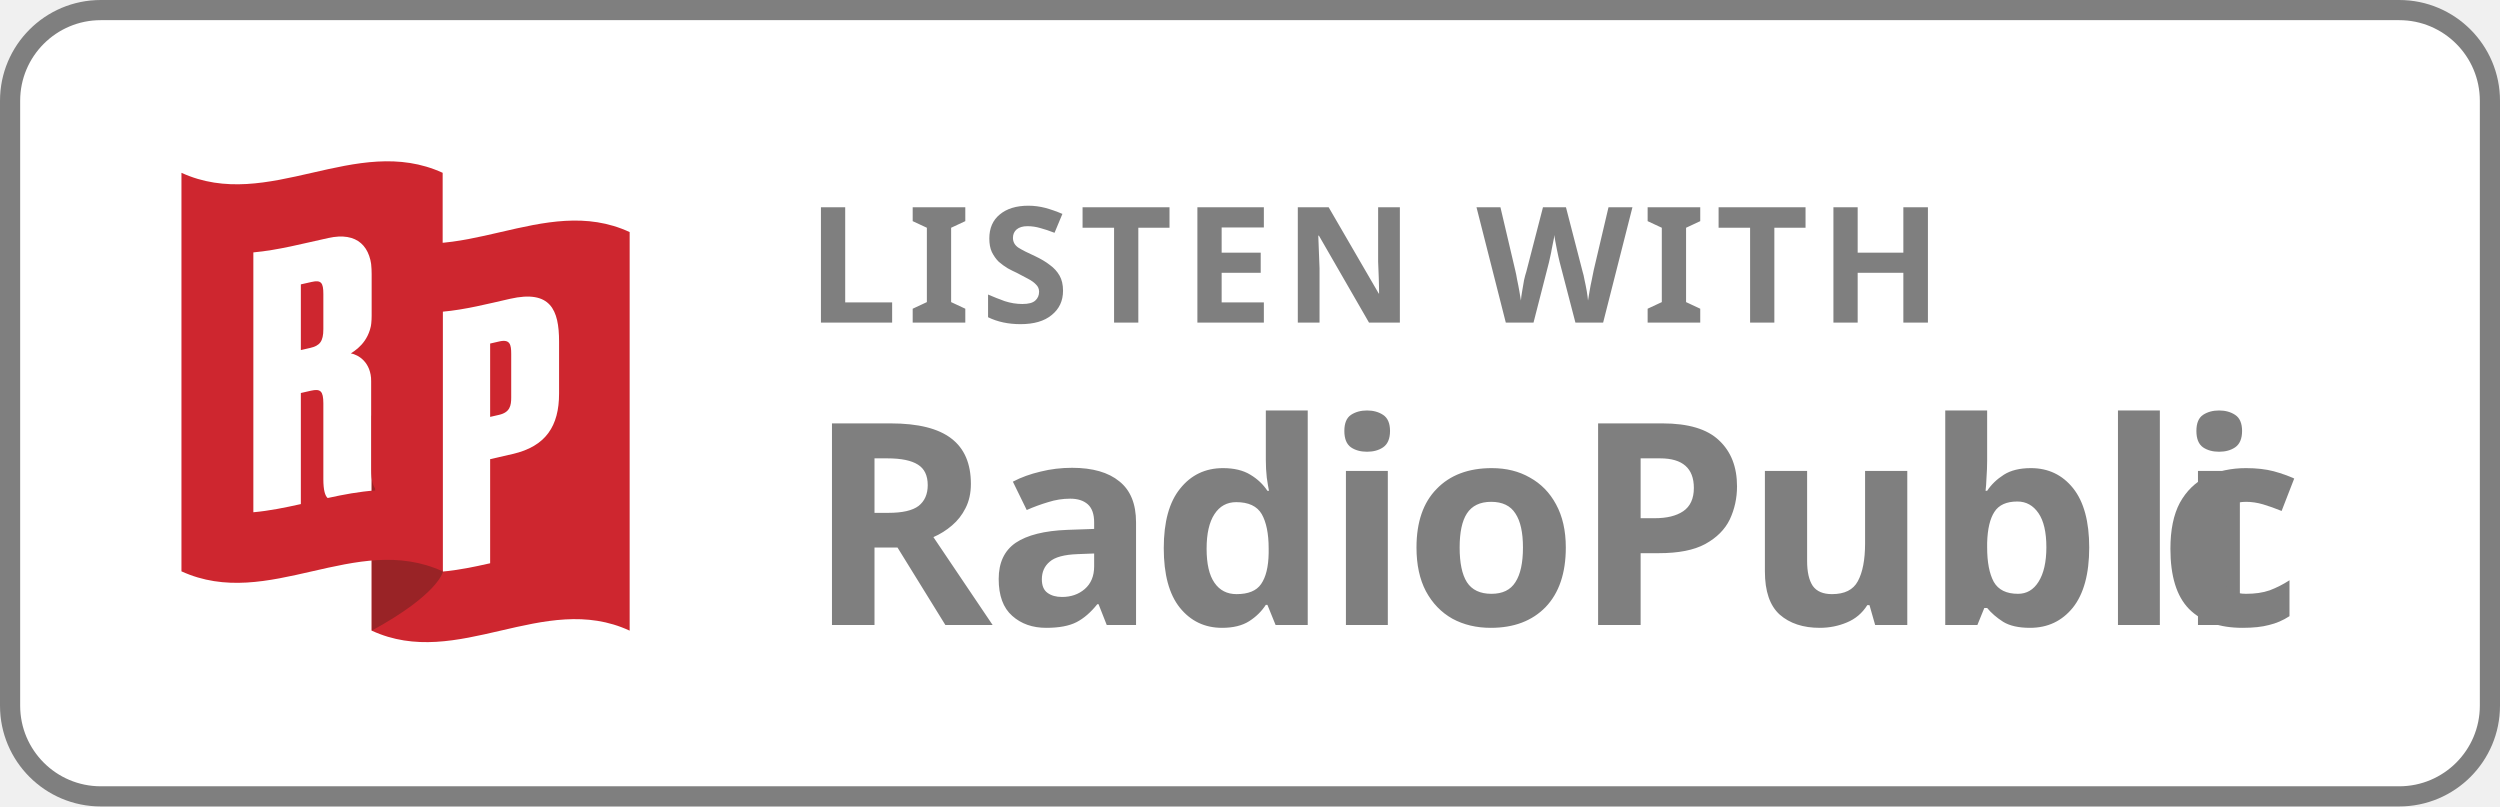
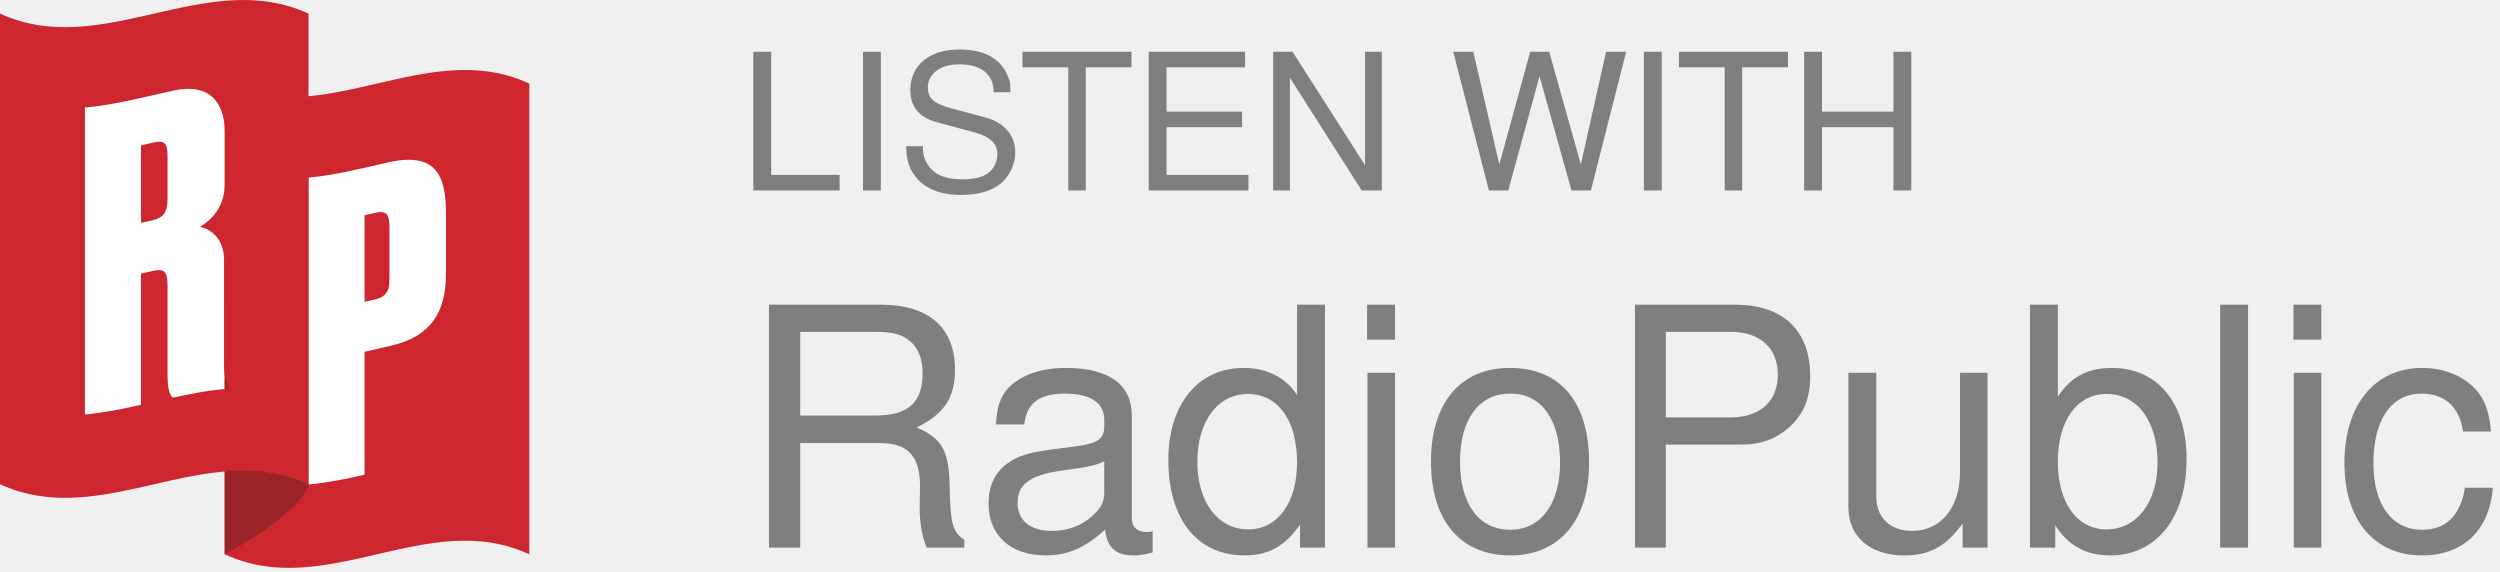
- <svg xmlns="http://www.w3.org/2000/svg" xmlns:xlink="http://www.w3.org/1999/xlink" width="124" height="40" viewBox="0 0 124 40">
-   <defs>
-     <rect id="a" width="124" height="40" rx="5" />
-     <mask id="b" x="0" y="0" width="124" height="40" fill="#fff">
-       <use xlink:href="#a" />
-     </mask>
-   </defs>
+ <svg xmlns="http://www.w3.org/2000/svg" width="105" height="24" viewBox="0 0 105 24">
  <g fill="none" fill-rule="evenodd">
-     <use stroke="#7F7F7F" mask="url(#b)" stroke-width="2" fill="#FFF" xlink:href="#a" />
-     <path fill="#FFF" d="M11 11h8v15h-8zm10 3h8v15h-8z" />
-     <path d="M31.23 31.28c-4.264-1.977-8.528 1.976-12.793 0V11.511c4.264 1.976 8.529-1.977 12.794 0v19.767zm-6.919-10.601V17.04l.443-.102c.55-.128.602.156.602.623v2.149c0 .398-.053.739-.602.866l-.443.102zm0 2.096c.372-.085.744-.173 1.116-.257 1.649-.376 2.304-1.394 2.303-2.996v-2.581c0-1.575-.425-2.575-2.427-2.121-1.116.254-2.232.539-3.348.64v12.89c.785-.072 1.57-.234 2.356-.412v-5.163z" fill="#CE262F" />
-     <path d="M21.967 28.36s-.198 1.099-3.53 2.92V20.6l3.53 7.76z" fill="#992326" />
-     <path d="M21.956 28.338c-4.319-1.976-8.637 1.977-12.956 0V8.571c4.319 1.976 8.637-1.977 12.956 0v19.767zm-7.034-10.976v-3.257l.532-.12c.478-.11.584.04.584.594v1.75c0 .606-.177.819-.655.929l-.46.104zm0 7.64v-5.509l.496-.113c.478-.11.619.016.62.622v3.76c0 .57.09.828.213.94.785-.172 1.57-.32 2.356-.375v-.087c-.09-.15-.195-.383-.195-.937V18.92c0-.957-.637-1.323-1.01-1.393.443-.27 1.046-.796 1.045-1.867v-2.062c0-1.382-.725-2.112-2.16-1.793-1.24.27-2.481.602-3.721.714v12.889c.785-.07 1.57-.23 2.356-.406z" fill="#CE262F" />
-     <g font-weight="600" font-family="Gilroy-ExtraBold, Gilroy" fill="#7F7F7F">
-       <text font-size="14" letter-spacing="-.3" transform="translate(40 8)">
-         <tspan x="0" y="23">RadioPubli</tspan>
-         <tspan x="67.028" y="23">c</tspan>
-       </text>
-       <text font-size="8" letter-spacing=".5" transform="translate(40 8)">
+     <path d="M2 3h8v15H2V3zm10 3h8v15h-8V6z" fill="#FFF" fill-rule="nonzero" />
+     <path d="M22.23 23.28c-4.264-1.977-8.528 1.976-12.793 0V3.511c4.264 1.976 8.529-1.977 12.794 0v19.767l-.001.002zm-6.919-10.601V9.04l.443-.102c.55-.128.602.156.602.623v2.149c0 .398-.053.739-.602.866l-.443.102v.001zm0 2.096c.372-.085.744-.173 1.116-.257 1.649-.376 2.304-1.394 2.303-2.996V8.941c0-1.575-.425-2.575-2.427-2.121-1.116.254-2.232.539-3.348.64v12.89c.785-.072 1.57-.234 2.356-.412v-5.163z" fill="#CE262F" fill-rule="nonzero" />
+     <path d="M12.967 20.36s-.198 1.099-3.53 2.92V12.6l3.53 7.76z" fill="#992326" fill-rule="nonzero" />
+     <path d="M12.956 20.338c-4.319-1.976-8.637 1.977-12.956 0V.571c4.319 1.976 8.637-1.977 12.956 0v19.767zM5.922 9.362V6.105l.532-.12c.478-.11.584.04.584.594v1.75c0 .606-.177.819-.655.929l-.46.104h-.001zm0 7.64v-5.509l.496-.113c.478-.11.619.016.62.622v3.76c0 .57.09.828.213.94.785-.172 1.57-.32 2.356-.375v-.087c-.09-.15-.195-.383-.195-.937V10.92c0-.957-.637-1.323-1.01-1.393.443-.27 1.046-.796 1.045-1.867V5.598c0-1.382-.725-2.112-2.16-1.793-1.24.27-2.481.602-3.721.714v12.889c.785-.07 1.57-.23 2.356-.406z" fill="#CE262F" fill-rule="nonzero" />
+     <g fill="#7F7F7F" font-family="Helvetica">
+       <g font-size="14">
+         <text transform="translate(31 9)">
+           <tspan x="0" y="14">RadioPubli</tspan>
+         </text>
+         <text transform="translate(31 9)">
+           <tspan x="67.028" y="14">c</tspan>
+         </text>
+       </g>
+       <text transform="translate(31)" font-size="8">
        <tspan x="0" y="8">LISTEN WITH</tspan>
      </text>
    </g>
  </g>
</svg>
